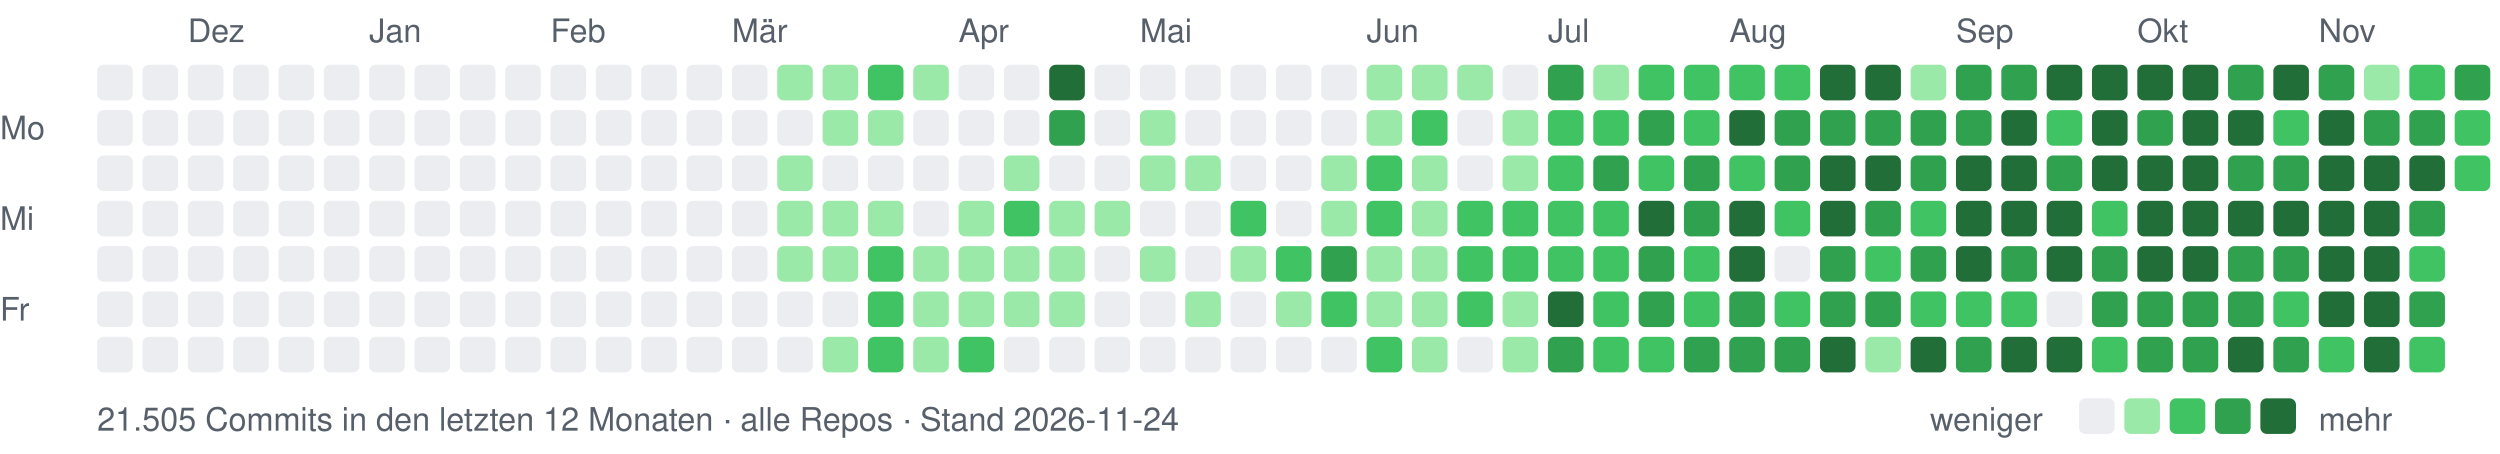
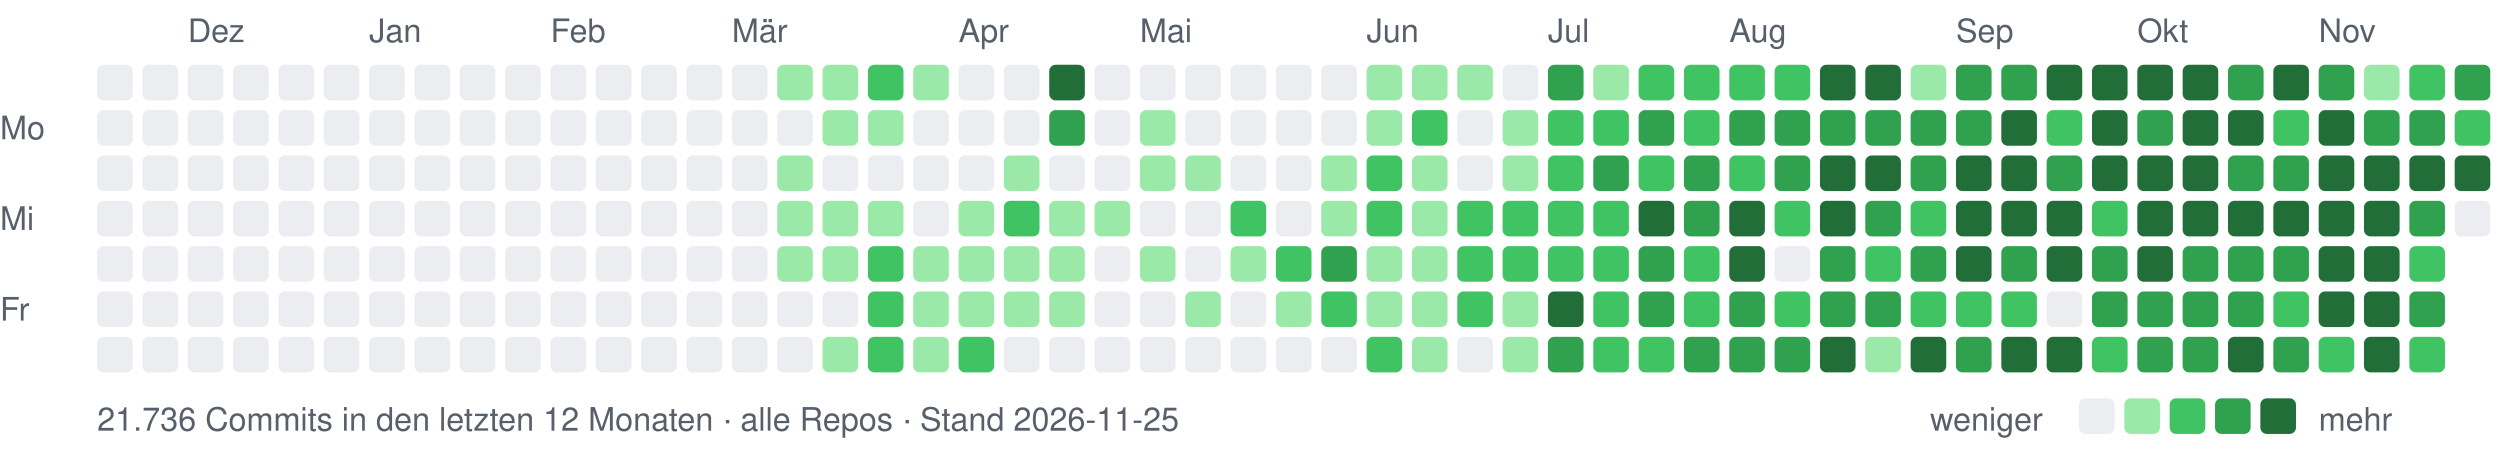
<svg xmlns="http://www.w3.org/2000/svg" viewBox="0 0 772 140" width="772" height="140">
  <g font-family="-apple-system,BlinkMacSystemFont,Segoe UI,Helvetica,Arial,sans-serif" font-size="10" fill="#57606a">
    <text x="58" y="13">Dez</text>
    <text x="114" y="13">Jan</text>
    <text x="170" y="13">Feb</text>
    <text x="226" y="13">Mär</text>
    <text x="296" y="13">Apr</text>
    <text x="352" y="13">Mai</text>
    <text x="422" y="13">Jun</text>
    <text x="478" y="13">Jul</text>
    <text x="534" y="13">Aug</text>
    <text x="604" y="13">Sep</text>
    <text x="660" y="13">Okt</text>
    <text x="716" y="13">Nov</text>
    <text x="0" y="43">Mo</text>
    <text x="0" y="71">Mi</text>
    <text x="0" y="99">Fr</text>
    <rect x="30" y="20" width="11" height="11" rx="2" fill="#ebedf0" />
    <rect x="30" y="34" width="11" height="11" rx="2" fill="#ebedf0" />
    <rect x="30" y="48" width="11" height="11" rx="2" fill="#ebedf0" />
    <rect x="30" y="62" width="11" height="11" rx="2" fill="#ebedf0" />
    <rect x="30" y="76" width="11" height="11" rx="2" fill="#ebedf0" />
    <rect x="30" y="90" width="11" height="11" rx="2" fill="#ebedf0" />
    <rect x="30" y="104" width="11" height="11" rx="2" fill="#ebedf0" />
    <rect x="44" y="20" width="11" height="11" rx="2" fill="#ebedf0" />
    <rect x="44" y="34" width="11" height="11" rx="2" fill="#ebedf0" />
    <rect x="44" y="48" width="11" height="11" rx="2" fill="#ebedf0" />
    <rect x="44" y="62" width="11" height="11" rx="2" fill="#ebedf0" />
    <rect x="44" y="76" width="11" height="11" rx="2" fill="#ebedf0" />
    <rect x="44" y="90" width="11" height="11" rx="2" fill="#ebedf0" />
    <rect x="44" y="104" width="11" height="11" rx="2" fill="#ebedf0" />
    <rect x="58" y="20" width="11" height="11" rx="2" fill="#ebedf0" />
    <rect x="58" y="34" width="11" height="11" rx="2" fill="#ebedf0" />
    <rect x="58" y="48" width="11" height="11" rx="2" fill="#ebedf0" />
    <rect x="58" y="62" width="11" height="11" rx="2" fill="#ebedf0" />
    <rect x="58" y="76" width="11" height="11" rx="2" fill="#ebedf0" />
    <rect x="58" y="90" width="11" height="11" rx="2" fill="#ebedf0" />
    <rect x="58" y="104" width="11" height="11" rx="2" fill="#ebedf0" />
    <rect x="72" y="20" width="11" height="11" rx="2" fill="#ebedf0" />
    <rect x="72" y="34" width="11" height="11" rx="2" fill="#ebedf0" />
    <rect x="72" y="48" width="11" height="11" rx="2" fill="#ebedf0" />
    <rect x="72" y="62" width="11" height="11" rx="2" fill="#ebedf0" />
    <rect x="72" y="76" width="11" height="11" rx="2" fill="#ebedf0" />
    <rect x="72" y="90" width="11" height="11" rx="2" fill="#ebedf0" />
    <rect x="72" y="104" width="11" height="11" rx="2" fill="#ebedf0" />
    <rect x="86" y="20" width="11" height="11" rx="2" fill="#ebedf0" />
    <rect x="86" y="34" width="11" height="11" rx="2" fill="#ebedf0" />
    <rect x="86" y="48" width="11" height="11" rx="2" fill="#ebedf0" />
    <rect x="86" y="62" width="11" height="11" rx="2" fill="#ebedf0" />
    <rect x="86" y="76" width="11" height="11" rx="2" fill="#ebedf0" />
    <rect x="86" y="90" width="11" height="11" rx="2" fill="#ebedf0" />
    <rect x="86" y="104" width="11" height="11" rx="2" fill="#ebedf0" />
    <rect x="100" y="20" width="11" height="11" rx="2" fill="#ebedf0" />
    <rect x="100" y="34" width="11" height="11" rx="2" fill="#ebedf0" />
    <rect x="100" y="48" width="11" height="11" rx="2" fill="#ebedf0" />
    <rect x="100" y="62" width="11" height="11" rx="2" fill="#ebedf0" />
    <rect x="100" y="76" width="11" height="11" rx="2" fill="#ebedf0" />
    <rect x="100" y="90" width="11" height="11" rx="2" fill="#ebedf0" />
    <rect x="100" y="104" width="11" height="11" rx="2" fill="#ebedf0" />
    <rect x="114" y="20" width="11" height="11" rx="2" fill="#ebedf0" />
    <rect x="114" y="34" width="11" height="11" rx="2" fill="#ebedf0" />
    <rect x="114" y="48" width="11" height="11" rx="2" fill="#ebedf0" />
    <rect x="114" y="62" width="11" height="11" rx="2" fill="#ebedf0" />
    <rect x="114" y="76" width="11" height="11" rx="2" fill="#ebedf0" />
    <rect x="114" y="90" width="11" height="11" rx="2" fill="#ebedf0" />
    <rect x="114" y="104" width="11" height="11" rx="2" fill="#ebedf0" />
    <rect x="128" y="20" width="11" height="11" rx="2" fill="#ebedf0" />
    <rect x="128" y="34" width="11" height="11" rx="2" fill="#ebedf0" />
    <rect x="128" y="48" width="11" height="11" rx="2" fill="#ebedf0" />
    <rect x="128" y="62" width="11" height="11" rx="2" fill="#ebedf0" />
    <rect x="128" y="76" width="11" height="11" rx="2" fill="#ebedf0" />
    <rect x="128" y="90" width="11" height="11" rx="2" fill="#ebedf0" />
    <rect x="128" y="104" width="11" height="11" rx="2" fill="#ebedf0" />
    <rect x="142" y="20" width="11" height="11" rx="2" fill="#ebedf0" />
    <rect x="142" y="34" width="11" height="11" rx="2" fill="#ebedf0" />
    <rect x="142" y="48" width="11" height="11" rx="2" fill="#ebedf0" />
    <rect x="142" y="62" width="11" height="11" rx="2" fill="#ebedf0" />
    <rect x="142" y="76" width="11" height="11" rx="2" fill="#ebedf0" />
    <rect x="142" y="90" width="11" height="11" rx="2" fill="#ebedf0" />
    <rect x="142" y="104" width="11" height="11" rx="2" fill="#ebedf0" />
    <rect x="156" y="20" width="11" height="11" rx="2" fill="#ebedf0" />
    <rect x="156" y="34" width="11" height="11" rx="2" fill="#ebedf0" />
    <rect x="156" y="48" width="11" height="11" rx="2" fill="#ebedf0" />
    <rect x="156" y="62" width="11" height="11" rx="2" fill="#ebedf0" />
    <rect x="156" y="76" width="11" height="11" rx="2" fill="#ebedf0" />
    <rect x="156" y="90" width="11" height="11" rx="2" fill="#ebedf0" />
    <rect x="156" y="104" width="11" height="11" rx="2" fill="#ebedf0" />
    <rect x="170" y="20" width="11" height="11" rx="2" fill="#ebedf0" />
    <rect x="170" y="34" width="11" height="11" rx="2" fill="#ebedf0" />
    <rect x="170" y="48" width="11" height="11" rx="2" fill="#ebedf0" />
    <rect x="170" y="62" width="11" height="11" rx="2" fill="#ebedf0" />
    <rect x="170" y="76" width="11" height="11" rx="2" fill="#ebedf0" />
    <rect x="170" y="90" width="11" height="11" rx="2" fill="#ebedf0" />
    <rect x="170" y="104" width="11" height="11" rx="2" fill="#ebedf0" />
    <rect x="184" y="20" width="11" height="11" rx="2" fill="#ebedf0" />
    <rect x="184" y="34" width="11" height="11" rx="2" fill="#ebedf0" />
    <rect x="184" y="48" width="11" height="11" rx="2" fill="#ebedf0" />
    <rect x="184" y="62" width="11" height="11" rx="2" fill="#ebedf0" />
    <rect x="184" y="76" width="11" height="11" rx="2" fill="#ebedf0" />
    <rect x="184" y="90" width="11" height="11" rx="2" fill="#ebedf0" />
    <rect x="184" y="104" width="11" height="11" rx="2" fill="#ebedf0" />
    <rect x="198" y="20" width="11" height="11" rx="2" fill="#ebedf0" />
    <rect x="198" y="34" width="11" height="11" rx="2" fill="#ebedf0" />
    <rect x="198" y="48" width="11" height="11" rx="2" fill="#ebedf0" />
    <rect x="198" y="62" width="11" height="11" rx="2" fill="#ebedf0" />
    <rect x="198" y="76" width="11" height="11" rx="2" fill="#ebedf0" />
    <rect x="198" y="90" width="11" height="11" rx="2" fill="#ebedf0" />
    <rect x="198" y="104" width="11" height="11" rx="2" fill="#ebedf0" />
    <rect x="212" y="20" width="11" height="11" rx="2" fill="#ebedf0" />
    <rect x="212" y="34" width="11" height="11" rx="2" fill="#ebedf0" />
    <rect x="212" y="48" width="11" height="11" rx="2" fill="#ebedf0" />
    <rect x="212" y="62" width="11" height="11" rx="2" fill="#ebedf0" />
    <rect x="212" y="76" width="11" height="11" rx="2" fill="#ebedf0" />
    <rect x="212" y="90" width="11" height="11" rx="2" fill="#ebedf0" />
    <rect x="212" y="104" width="11" height="11" rx="2" fill="#ebedf0" />
    <rect x="226" y="20" width="11" height="11" rx="2" fill="#ebedf0" />
    <rect x="226" y="34" width="11" height="11" rx="2" fill="#ebedf0" />
    <rect x="226" y="48" width="11" height="11" rx="2" fill="#ebedf0" />
    <rect x="226" y="62" width="11" height="11" rx="2" fill="#ebedf0" />
    <rect x="226" y="76" width="11" height="11" rx="2" fill="#ebedf0" />
    <rect x="226" y="90" width="11" height="11" rx="2" fill="#ebedf0" />
    <rect x="226" y="104" width="11" height="11" rx="2" fill="#ebedf0" />
    <rect x="240" y="20" width="11" height="11" rx="2" fill="#9be9a8" />
    <rect x="240" y="34" width="11" height="11" rx="2" fill="#ebedf0" />
    <rect x="240" y="48" width="11" height="11" rx="2" fill="#9be9a8" />
    <rect x="240" y="62" width="11" height="11" rx="2" fill="#9be9a8" />
    <rect x="240" y="76" width="11" height="11" rx="2" fill="#9be9a8" />
    <rect x="240" y="90" width="11" height="11" rx="2" fill="#ebedf0" />
    <rect x="240" y="104" width="11" height="11" rx="2" fill="#ebedf0" />
    <rect x="254" y="20" width="11" height="11" rx="2" fill="#9be9a8" />
    <rect x="254" y="34" width="11" height="11" rx="2" fill="#9be9a8" />
    <rect x="254" y="48" width="11" height="11" rx="2" fill="#ebedf0" />
    <rect x="254" y="62" width="11" height="11" rx="2" fill="#9be9a8" />
    <rect x="254" y="76" width="11" height="11" rx="2" fill="#9be9a8" />
    <rect x="254" y="90" width="11" height="11" rx="2" fill="#ebedf0" />
    <rect x="254" y="104" width="11" height="11" rx="2" fill="#9be9a8" />
    <rect x="268" y="20" width="11" height="11" rx="2" fill="#40c463" />
    <rect x="268" y="34" width="11" height="11" rx="2" fill="#9be9a8" />
    <rect x="268" y="48" width="11" height="11" rx="2" fill="#ebedf0" />
    <rect x="268" y="62" width="11" height="11" rx="2" fill="#9be9a8" />
    <rect x="268" y="76" width="11" height="11" rx="2" fill="#40c463" />
    <rect x="268" y="90" width="11" height="11" rx="2" fill="#40c463" />
    <rect x="268" y="104" width="11" height="11" rx="2" fill="#40c463" />
    <rect x="282" y="20" width="11" height="11" rx="2" fill="#9be9a8" />
    <rect x="282" y="34" width="11" height="11" rx="2" fill="#ebedf0" />
    <rect x="282" y="48" width="11" height="11" rx="2" fill="#ebedf0" />
    <rect x="282" y="62" width="11" height="11" rx="2" fill="#ebedf0" />
    <rect x="282" y="76" width="11" height="11" rx="2" fill="#9be9a8" />
    <rect x="282" y="90" width="11" height="11" rx="2" fill="#9be9a8" />
    <rect x="282" y="104" width="11" height="11" rx="2" fill="#9be9a8" />
    <rect x="296" y="20" width="11" height="11" rx="2" fill="#ebedf0" />
    <rect x="296" y="34" width="11" height="11" rx="2" fill="#ebedf0" />
    <rect x="296" y="48" width="11" height="11" rx="2" fill="#ebedf0" />
    <rect x="296" y="62" width="11" height="11" rx="2" fill="#9be9a8" />
    <rect x="296" y="76" width="11" height="11" rx="2" fill="#9be9a8" />
    <rect x="296" y="90" width="11" height="11" rx="2" fill="#9be9a8" />
    <rect x="296" y="104" width="11" height="11" rx="2" fill="#40c463" />
    <rect x="310" y="20" width="11" height="11" rx="2" fill="#ebedf0" />
    <rect x="310" y="34" width="11" height="11" rx="2" fill="#ebedf0" />
    <rect x="310" y="48" width="11" height="11" rx="2" fill="#9be9a8" />
    <rect x="310" y="62" width="11" height="11" rx="2" fill="#40c463" />
    <rect x="310" y="76" width="11" height="11" rx="2" fill="#9be9a8" />
    <rect x="310" y="90" width="11" height="11" rx="2" fill="#9be9a8" />
    <rect x="310" y="104" width="11" height="11" rx="2" fill="#ebedf0" />
    <rect x="324" y="20" width="11" height="11" rx="2" fill="#216e39" />
    <rect x="324" y="34" width="11" height="11" rx="2" fill="#30a14e" />
    <rect x="324" y="48" width="11" height="11" rx="2" fill="#ebedf0" />
    <rect x="324" y="62" width="11" height="11" rx="2" fill="#9be9a8" />
    <rect x="324" y="76" width="11" height="11" rx="2" fill="#9be9a8" />
    <rect x="324" y="90" width="11" height="11" rx="2" fill="#9be9a8" />
    <rect x="324" y="104" width="11" height="11" rx="2" fill="#ebedf0" />
    <rect x="338" y="20" width="11" height="11" rx="2" fill="#ebedf0" />
    <rect x="338" y="34" width="11" height="11" rx="2" fill="#ebedf0" />
    <rect x="338" y="48" width="11" height="11" rx="2" fill="#ebedf0" />
    <rect x="338" y="62" width="11" height="11" rx="2" fill="#9be9a8" />
    <rect x="338" y="76" width="11" height="11" rx="2" fill="#ebedf0" />
    <rect x="338" y="90" width="11" height="11" rx="2" fill="#ebedf0" />
    <rect x="338" y="104" width="11" height="11" rx="2" fill="#ebedf0" />
    <rect x="352" y="20" width="11" height="11" rx="2" fill="#ebedf0" />
    <rect x="352" y="34" width="11" height="11" rx="2" fill="#9be9a8" />
    <rect x="352" y="48" width="11" height="11" rx="2" fill="#9be9a8" />
    <rect x="352" y="62" width="11" height="11" rx="2" fill="#ebedf0" />
    <rect x="352" y="76" width="11" height="11" rx="2" fill="#9be9a8" />
    <rect x="352" y="90" width="11" height="11" rx="2" fill="#ebedf0" />
    <rect x="352" y="104" width="11" height="11" rx="2" fill="#ebedf0" />
    <rect x="366" y="20" width="11" height="11" rx="2" fill="#ebedf0" />
    <rect x="366" y="34" width="11" height="11" rx="2" fill="#ebedf0" />
    <rect x="366" y="48" width="11" height="11" rx="2" fill="#9be9a8" />
    <rect x="366" y="62" width="11" height="11" rx="2" fill="#ebedf0" />
    <rect x="366" y="76" width="11" height="11" rx="2" fill="#ebedf0" />
    <rect x="366" y="90" width="11" height="11" rx="2" fill="#9be9a8" />
    <rect x="366" y="104" width="11" height="11" rx="2" fill="#ebedf0" />
    <rect x="380" y="20" width="11" height="11" rx="2" fill="#ebedf0" />
    <rect x="380" y="34" width="11" height="11" rx="2" fill="#ebedf0" />
    <rect x="380" y="48" width="11" height="11" rx="2" fill="#ebedf0" />
    <rect x="380" y="62" width="11" height="11" rx="2" fill="#40c463" />
    <rect x="380" y="76" width="11" height="11" rx="2" fill="#9be9a8" />
    <rect x="380" y="90" width="11" height="11" rx="2" fill="#ebedf0" />
    <rect x="380" y="104" width="11" height="11" rx="2" fill="#ebedf0" />
    <rect x="394" y="20" width="11" height="11" rx="2" fill="#ebedf0" />
    <rect x="394" y="34" width="11" height="11" rx="2" fill="#ebedf0" />
    <rect x="394" y="48" width="11" height="11" rx="2" fill="#ebedf0" />
    <rect x="394" y="62" width="11" height="11" rx="2" fill="#ebedf0" />
    <rect x="394" y="76" width="11" height="11" rx="2" fill="#40c463" />
    <rect x="394" y="90" width="11" height="11" rx="2" fill="#9be9a8" />
    <rect x="394" y="104" width="11" height="11" rx="2" fill="#ebedf0" />
    <rect x="408" y="20" width="11" height="11" rx="2" fill="#ebedf0" />
    <rect x="408" y="34" width="11" height="11" rx="2" fill="#ebedf0" />
    <rect x="408" y="48" width="11" height="11" rx="2" fill="#9be9a8" />
    <rect x="408" y="62" width="11" height="11" rx="2" fill="#9be9a8" />
    <rect x="408" y="76" width="11" height="11" rx="2" fill="#30a14e" />
    <rect x="408" y="90" width="11" height="11" rx="2" fill="#40c463" />
    <rect x="408" y="104" width="11" height="11" rx="2" fill="#ebedf0" />
    <rect x="422" y="20" width="11" height="11" rx="2" fill="#9be9a8" />
    <rect x="422" y="34" width="11" height="11" rx="2" fill="#9be9a8" />
    <rect x="422" y="48" width="11" height="11" rx="2" fill="#40c463" />
    <rect x="422" y="62" width="11" height="11" rx="2" fill="#40c463" />
    <rect x="422" y="76" width="11" height="11" rx="2" fill="#9be9a8" />
    <rect x="422" y="90" width="11" height="11" rx="2" fill="#9be9a8" />
    <rect x="422" y="104" width="11" height="11" rx="2" fill="#40c463" />
    <rect x="436" y="20" width="11" height="11" rx="2" fill="#9be9a8" />
    <rect x="436" y="34" width="11" height="11" rx="2" fill="#40c463" />
    <rect x="436" y="48" width="11" height="11" rx="2" fill="#9be9a8" />
    <rect x="436" y="62" width="11" height="11" rx="2" fill="#9be9a8" />
    <rect x="436" y="76" width="11" height="11" rx="2" fill="#9be9a8" />
    <rect x="436" y="90" width="11" height="11" rx="2" fill="#9be9a8" />
    <rect x="436" y="104" width="11" height="11" rx="2" fill="#9be9a8" />
    <rect x="450" y="20" width="11" height="11" rx="2" fill="#9be9a8" />
    <rect x="450" y="34" width="11" height="11" rx="2" fill="#ebedf0" />
    <rect x="450" y="48" width="11" height="11" rx="2" fill="#ebedf0" />
    <rect x="450" y="62" width="11" height="11" rx="2" fill="#40c463" />
    <rect x="450" y="76" width="11" height="11" rx="2" fill="#40c463" />
    <rect x="450" y="90" width="11" height="11" rx="2" fill="#40c463" />
    <rect x="450" y="104" width="11" height="11" rx="2" fill="#ebedf0" />
    <rect x="464" y="20" width="11" height="11" rx="2" fill="#ebedf0" />
    <rect x="464" y="34" width="11" height="11" rx="2" fill="#9be9a8" />
    <rect x="464" y="48" width="11" height="11" rx="2" fill="#9be9a8" />
    <rect x="464" y="62" width="11" height="11" rx="2" fill="#40c463" />
    <rect x="464" y="76" width="11" height="11" rx="2" fill="#40c463" />
    <rect x="464" y="90" width="11" height="11" rx="2" fill="#9be9a8" />
    <rect x="464" y="104" width="11" height="11" rx="2" fill="#9be9a8" />
    <rect x="478" y="20" width="11" height="11" rx="2" fill="#30a14e" />
    <rect x="478" y="34" width="11" height="11" rx="2" fill="#40c463" />
    <rect x="478" y="48" width="11" height="11" rx="2" fill="#40c463" />
    <rect x="478" y="62" width="11" height="11" rx="2" fill="#40c463" />
    <rect x="478" y="76" width="11" height="11" rx="2" fill="#40c463" />
    <rect x="478" y="90" width="11" height="11" rx="2" fill="#216e39" />
    <rect x="478" y="104" width="11" height="11" rx="2" fill="#30a14e" />
    <rect x="492" y="20" width="11" height="11" rx="2" fill="#9be9a8" />
    <rect x="492" y="34" width="11" height="11" rx="2" fill="#40c463" />
    <rect x="492" y="48" width="11" height="11" rx="2" fill="#30a14e" />
    <rect x="492" y="62" width="11" height="11" rx="2" fill="#40c463" />
    <rect x="492" y="76" width="11" height="11" rx="2" fill="#40c463" />
    <rect x="492" y="90" width="11" height="11" rx="2" fill="#40c463" />
    <rect x="492" y="104" width="11" height="11" rx="2" fill="#40c463" />
    <rect x="506" y="20" width="11" height="11" rx="2" fill="#40c463" />
    <rect x="506" y="34" width="11" height="11" rx="2" fill="#30a14e" />
    <rect x="506" y="48" width="11" height="11" rx="2" fill="#40c463" />
    <rect x="506" y="62" width="11" height="11" rx="2" fill="#216e39" />
    <rect x="506" y="76" width="11" height="11" rx="2" fill="#30a14e" />
    <rect x="506" y="90" width="11" height="11" rx="2" fill="#30a14e" />
    <rect x="506" y="104" width="11" height="11" rx="2" fill="#40c463" />
    <rect x="520" y="20" width="11" height="11" rx="2" fill="#40c463" />
    <rect x="520" y="34" width="11" height="11" rx="2" fill="#40c463" />
    <rect x="520" y="48" width="11" height="11" rx="2" fill="#30a14e" />
    <rect x="520" y="62" width="11" height="11" rx="2" fill="#30a14e" />
    <rect x="520" y="76" width="11" height="11" rx="2" fill="#40c463" />
    <rect x="520" y="90" width="11" height="11" rx="2" fill="#40c463" />
    <rect x="520" y="104" width="11" height="11" rx="2" fill="#30a14e" />
    <rect x="534" y="20" width="11" height="11" rx="2" fill="#40c463" />
-     <rect x="534" y="34" width="11" height="11" rx="2" fill="#216e39" />
+     <rect x="534" y="34" width="11" height="11" rx="2" fill="#30a14e" />
    <rect x="534" y="48" width="11" height="11" rx="2" fill="#40c463" />
    <rect x="534" y="62" width="11" height="11" rx="2" fill="#216e39" />
    <rect x="534" y="76" width="11" height="11" rx="2" fill="#216e39" />
    <rect x="534" y="90" width="11" height="11" rx="2" fill="#30a14e" />
    <rect x="534" y="104" width="11" height="11" rx="2" fill="#30a14e" />
    <rect x="548" y="20" width="11" height="11" rx="2" fill="#40c463" />
    <rect x="548" y="34" width="11" height="11" rx="2" fill="#30a14e" />
    <rect x="548" y="48" width="11" height="11" rx="2" fill="#30a14e" />
    <rect x="548" y="62" width="11" height="11" rx="2" fill="#40c463" />
    <rect x="548" y="76" width="11" height="11" rx="2" fill="#ebedf0" />
    <rect x="548" y="90" width="11" height="11" rx="2" fill="#40c463" />
    <rect x="548" y="104" width="11" height="11" rx="2" fill="#30a14e" />
    <rect x="562" y="20" width="11" height="11" rx="2" fill="#216e39" />
    <rect x="562" y="34" width="11" height="11" rx="2" fill="#30a14e" />
    <rect x="562" y="48" width="11" height="11" rx="2" fill="#216e39" />
    <rect x="562" y="62" width="11" height="11" rx="2" fill="#216e39" />
    <rect x="562" y="76" width="11" height="11" rx="2" fill="#30a14e" />
    <rect x="562" y="90" width="11" height="11" rx="2" fill="#30a14e" />
    <rect x="562" y="104" width="11" height="11" rx="2" fill="#216e39" />
    <rect x="576" y="20" width="11" height="11" rx="2" fill="#216e39" />
    <rect x="576" y="34" width="11" height="11" rx="2" fill="#30a14e" />
    <rect x="576" y="48" width="11" height="11" rx="2" fill="#216e39" />
    <rect x="576" y="62" width="11" height="11" rx="2" fill="#30a14e" />
    <rect x="576" y="76" width="11" height="11" rx="2" fill="#40c463" />
    <rect x="576" y="90" width="11" height="11" rx="2" fill="#30a14e" />
    <rect x="576" y="104" width="11" height="11" rx="2" fill="#9be9a8" />
    <rect x="590" y="20" width="11" height="11" rx="2" fill="#9be9a8" />
    <rect x="590" y="34" width="11" height="11" rx="2" fill="#30a14e" />
    <rect x="590" y="48" width="11" height="11" rx="2" fill="#30a14e" />
    <rect x="590" y="62" width="11" height="11" rx="2" fill="#40c463" />
    <rect x="590" y="76" width="11" height="11" rx="2" fill="#30a14e" />
    <rect x="590" y="90" width="11" height="11" rx="2" fill="#40c463" />
    <rect x="590" y="104" width="11" height="11" rx="2" fill="#216e39" />
    <rect x="604" y="20" width="11" height="11" rx="2" fill="#30a14e" />
    <rect x="604" y="34" width="11" height="11" rx="2" fill="#30a14e" />
    <rect x="604" y="48" width="11" height="11" rx="2" fill="#216e39" />
    <rect x="604" y="62" width="11" height="11" rx="2" fill="#216e39" />
    <rect x="604" y="76" width="11" height="11" rx="2" fill="#216e39" />
    <rect x="604" y="90" width="11" height="11" rx="2" fill="#40c463" />
    <rect x="604" y="104" width="11" height="11" rx="2" fill="#30a14e" />
    <rect x="618" y="20" width="11" height="11" rx="2" fill="#30a14e" />
    <rect x="618" y="34" width="11" height="11" rx="2" fill="#216e39" />
    <rect x="618" y="48" width="11" height="11" rx="2" fill="#216e39" />
    <rect x="618" y="62" width="11" height="11" rx="2" fill="#216e39" />
    <rect x="618" y="76" width="11" height="11" rx="2" fill="#30a14e" />
    <rect x="618" y="90" width="11" height="11" rx="2" fill="#40c463" />
    <rect x="618" y="104" width="11" height="11" rx="2" fill="#216e39" />
    <rect x="632" y="20" width="11" height="11" rx="2" fill="#216e39" />
    <rect x="632" y="34" width="11" height="11" rx="2" fill="#40c463" />
    <rect x="632" y="48" width="11" height="11" rx="2" fill="#30a14e" />
    <rect x="632" y="62" width="11" height="11" rx="2" fill="#216e39" />
    <rect x="632" y="76" width="11" height="11" rx="2" fill="#216e39" />
    <rect x="632" y="90" width="11" height="11" rx="2" fill="#ebedf0" />
    <rect x="632" y="104" width="11" height="11" rx="2" fill="#216e39" />
    <rect x="646" y="20" width="11" height="11" rx="2" fill="#216e39" />
    <rect x="646" y="34" width="11" height="11" rx="2" fill="#216e39" />
    <rect x="646" y="48" width="11" height="11" rx="2" fill="#216e39" />
    <rect x="646" y="62" width="11" height="11" rx="2" fill="#40c463" />
    <rect x="646" y="76" width="11" height="11" rx="2" fill="#30a14e" />
    <rect x="646" y="90" width="11" height="11" rx="2" fill="#30a14e" />
    <rect x="646" y="104" width="11" height="11" rx="2" fill="#40c463" />
    <rect x="660" y="20" width="11" height="11" rx="2" fill="#216e39" />
    <rect x="660" y="34" width="11" height="11" rx="2" fill="#30a14e" />
    <rect x="660" y="48" width="11" height="11" rx="2" fill="#216e39" />
    <rect x="660" y="62" width="11" height="11" rx="2" fill="#216e39" />
    <rect x="660" y="76" width="11" height="11" rx="2" fill="#216e39" />
    <rect x="660" y="90" width="11" height="11" rx="2" fill="#30a14e" />
    <rect x="660" y="104" width="11" height="11" rx="2" fill="#30a14e" />
    <rect x="674" y="20" width="11" height="11" rx="2" fill="#216e39" />
    <rect x="674" y="34" width="11" height="11" rx="2" fill="#216e39" />
    <rect x="674" y="48" width="11" height="11" rx="2" fill="#216e39" />
    <rect x="674" y="62" width="11" height="11" rx="2" fill="#216e39" />
-     <rect x="674" y="76" width="11" height="11" rx="2" fill="#216e39" />
+     <rect x="674" y="76" width="11" height="11" rx="2" fill="#30a14e" />
    <rect x="674" y="90" width="11" height="11" rx="2" fill="#30a14e" />
    <rect x="674" y="104" width="11" height="11" rx="2" fill="#30a14e" />
    <rect x="688" y="20" width="11" height="11" rx="2" fill="#30a14e" />
    <rect x="688" y="34" width="11" height="11" rx="2" fill="#216e39" />
    <rect x="688" y="48" width="11" height="11" rx="2" fill="#30a14e" />
    <rect x="688" y="62" width="11" height="11" rx="2" fill="#216e39" />
    <rect x="688" y="76" width="11" height="11" rx="2" fill="#30a14e" />
    <rect x="688" y="90" width="11" height="11" rx="2" fill="#30a14e" />
    <rect x="688" y="104" width="11" height="11" rx="2" fill="#216e39" />
    <rect x="702" y="20" width="11" height="11" rx="2" fill="#216e39" />
    <rect x="702" y="34" width="11" height="11" rx="2" fill="#40c463" />
    <rect x="702" y="48" width="11" height="11" rx="2" fill="#30a14e" />
    <rect x="702" y="62" width="11" height="11" rx="2" fill="#216e39" />
    <rect x="702" y="76" width="11" height="11" rx="2" fill="#30a14e" />
    <rect x="702" y="90" width="11" height="11" rx="2" fill="#40c463" />
    <rect x="702" y="104" width="11" height="11" rx="2" fill="#30a14e" />
    <rect x="716" y="20" width="11" height="11" rx="2" fill="#30a14e" />
    <rect x="716" y="34" width="11" height="11" rx="2" fill="#216e39" />
    <rect x="716" y="48" width="11" height="11" rx="2" fill="#216e39" />
    <rect x="716" y="62" width="11" height="11" rx="2" fill="#216e39" />
    <rect x="716" y="76" width="11" height="11" rx="2" fill="#216e39" />
    <rect x="716" y="90" width="11" height="11" rx="2" fill="#216e39" />
    <rect x="716" y="104" width="11" height="11" rx="2" fill="#40c463" />
    <rect x="730" y="20" width="11" height="11" rx="2" fill="#9be9a8" />
    <rect x="730" y="34" width="11" height="11" rx="2" fill="#30a14e" />
    <rect x="730" y="48" width="11" height="11" rx="2" fill="#216e39" />
    <rect x="730" y="62" width="11" height="11" rx="2" fill="#216e39" />
    <rect x="730" y="76" width="11" height="11" rx="2" fill="#216e39" />
    <rect x="730" y="90" width="11" height="11" rx="2" fill="#216e39" />
    <rect x="730" y="104" width="11" height="11" rx="2" fill="#216e39" />
    <rect x="744" y="20" width="11" height="11" rx="2" fill="#40c463" />
    <rect x="744" y="34" width="11" height="11" rx="2" fill="#30a14e" />
    <rect x="744" y="48" width="11" height="11" rx="2" fill="#216e39" />
    <rect x="744" y="62" width="11" height="11" rx="2" fill="#30a14e" />
    <rect x="744" y="76" width="11" height="11" rx="2" fill="#40c463" />
    <rect x="744" y="90" width="11" height="11" rx="2" fill="#30a14e" />
    <rect x="744" y="104" width="11" height="11" rx="2" fill="#40c463" />
    <rect x="758" y="20" width="11" height="11" rx="2" fill="#30a14e" />
    <rect x="758" y="34" width="11" height="11" rx="2" fill="#40c463" />
-     <rect x="758" y="48" width="11" height="11" rx="2" fill="#40c463" />
+     <rect x="758" y="48" width="11" height="11" rx="2" fill="#216e39" />
+     <rect x="758" y="62" width="11" height="11" rx="2" fill="#ebedf0" />
    <text x="596" y="133">weniger</text>
    <rect x="642" y="123" width="11" height="11" rx="2" fill="#ebedf0" />
    <rect x="656" y="123" width="11" height="11" rx="2" fill="#9be9a8" />
    <rect x="670" y="123" width="11" height="11" rx="2" fill="#40c463" />
    <rect x="684" y="123" width="11" height="11" rx="2" fill="#30a14e" />
    <rect x="698" y="123" width="11" height="11" rx="2" fill="#216e39" />
    <text x="716" y="133">mehr</text>
-     <text x="30" y="133">21.505 Commits in den letzten 12 Monaten · alle Repos · Stand 2026-11-24</text>
+     <text x="30" y="133">21.736 Commits in den letzten 12 Monaten · alle Repos · Stand 2026-11-25</text>
  </g>
</svg>
